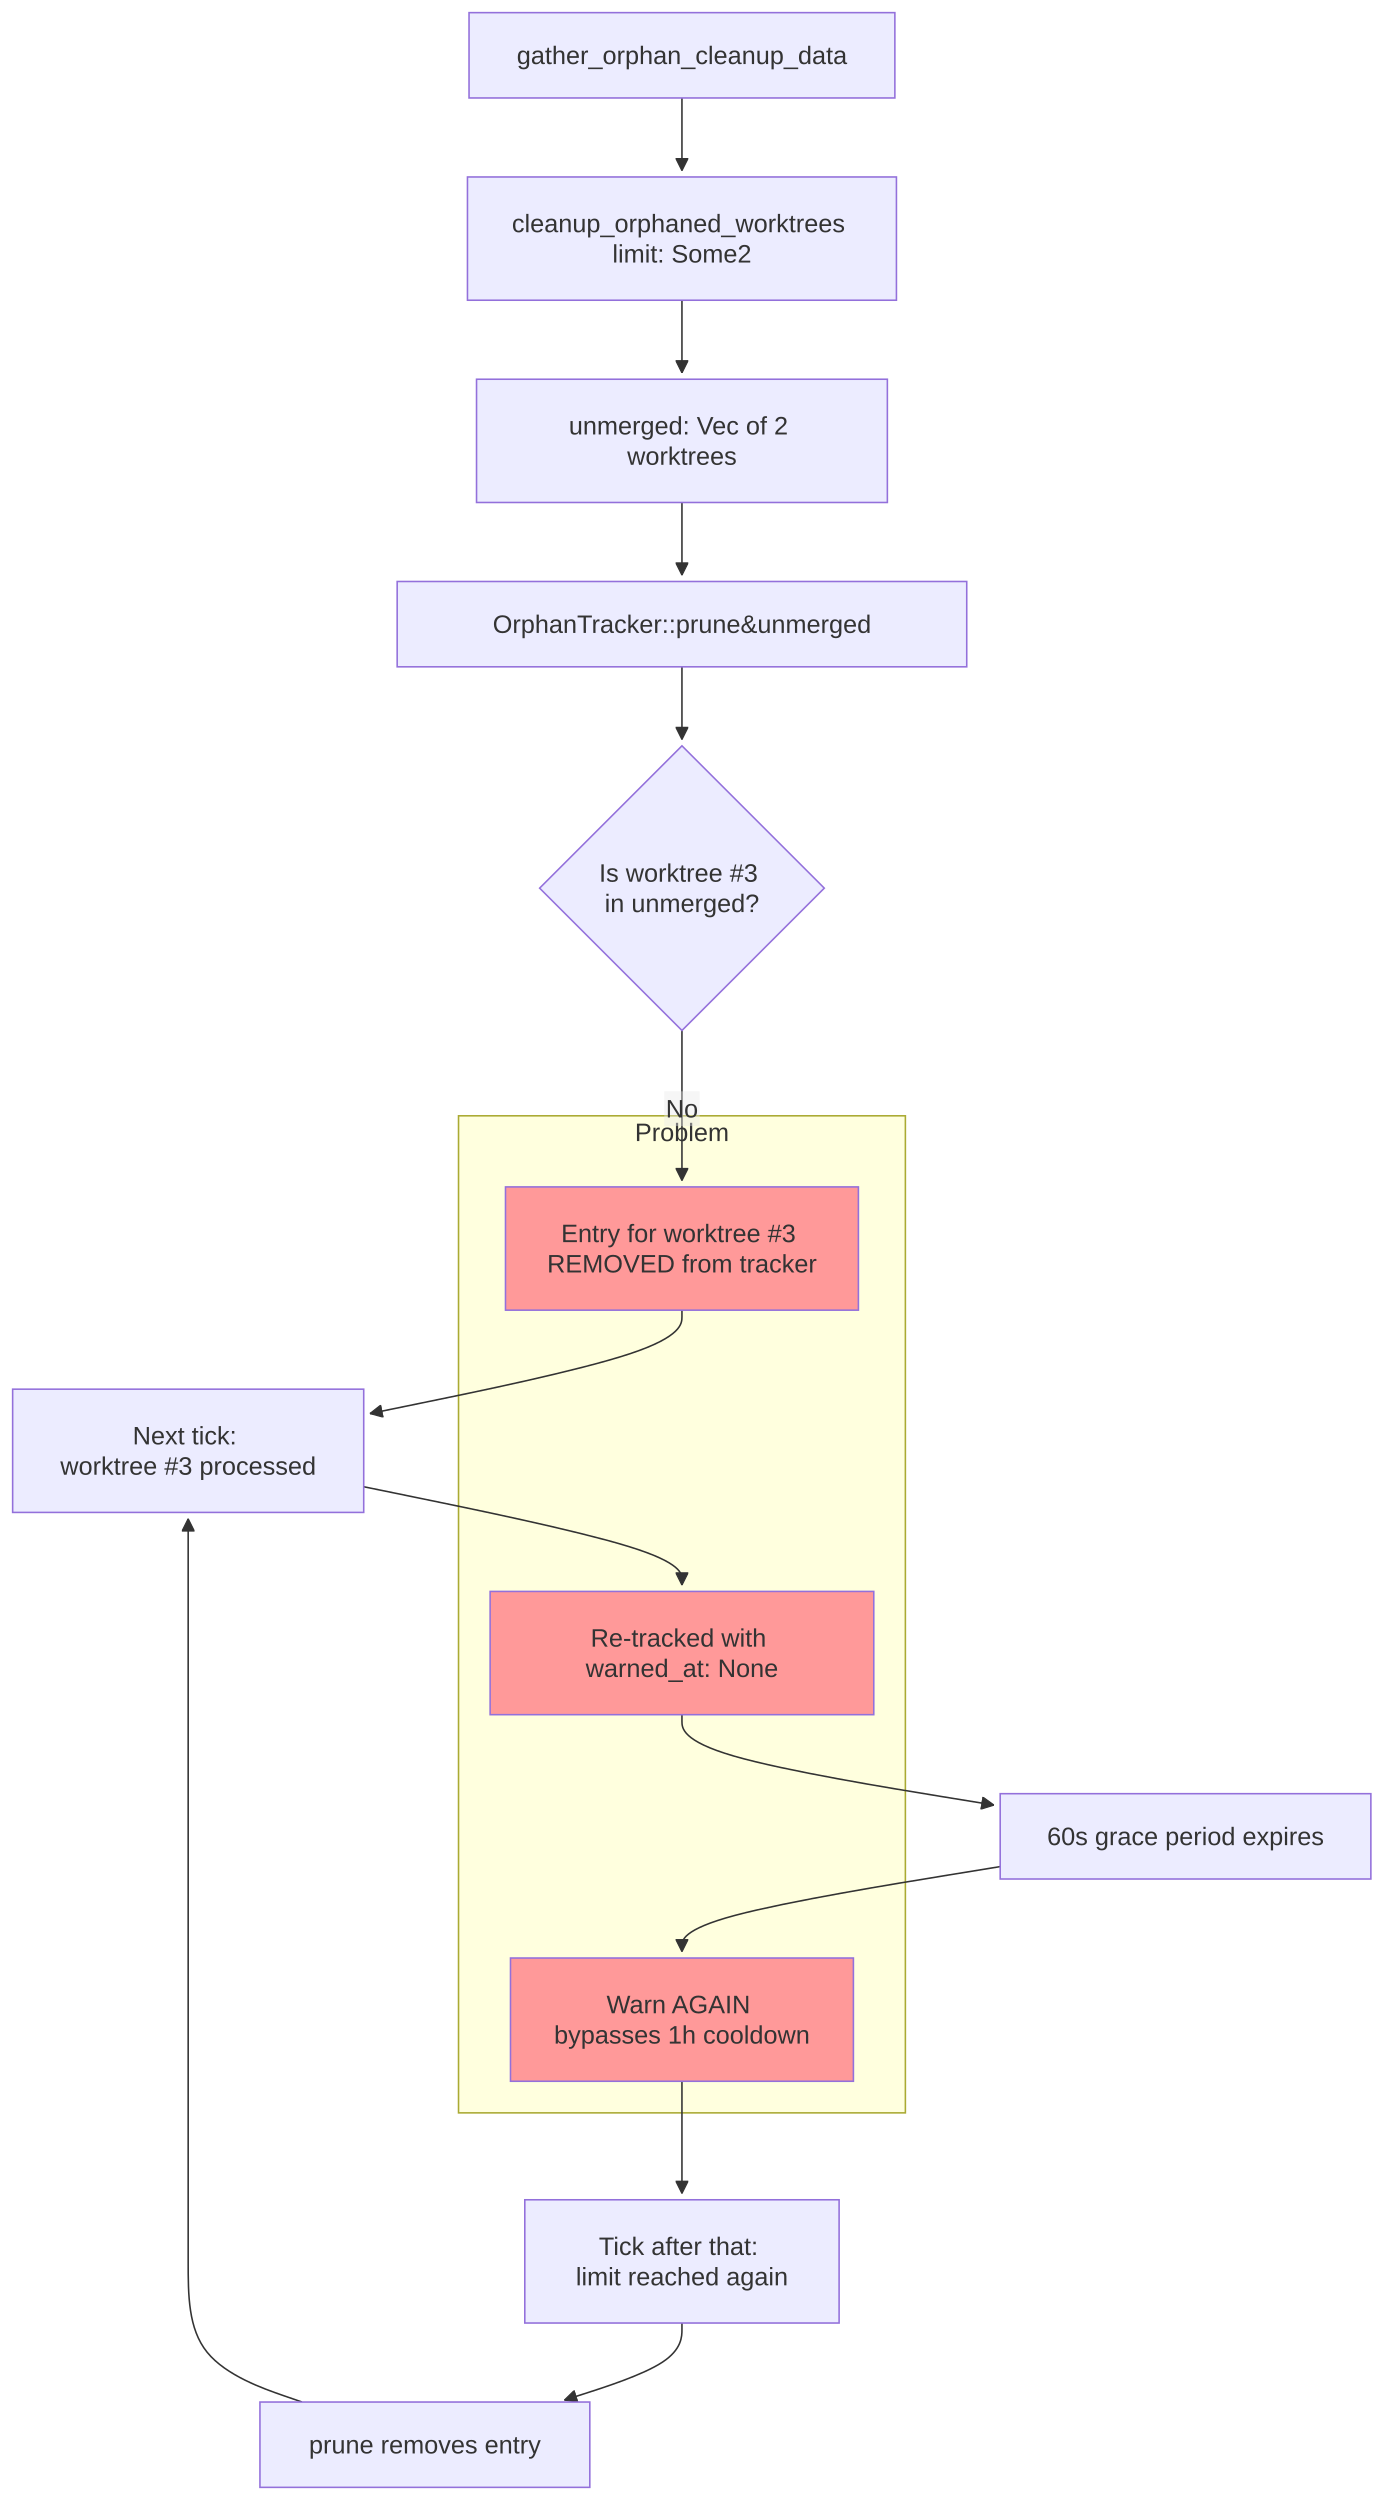
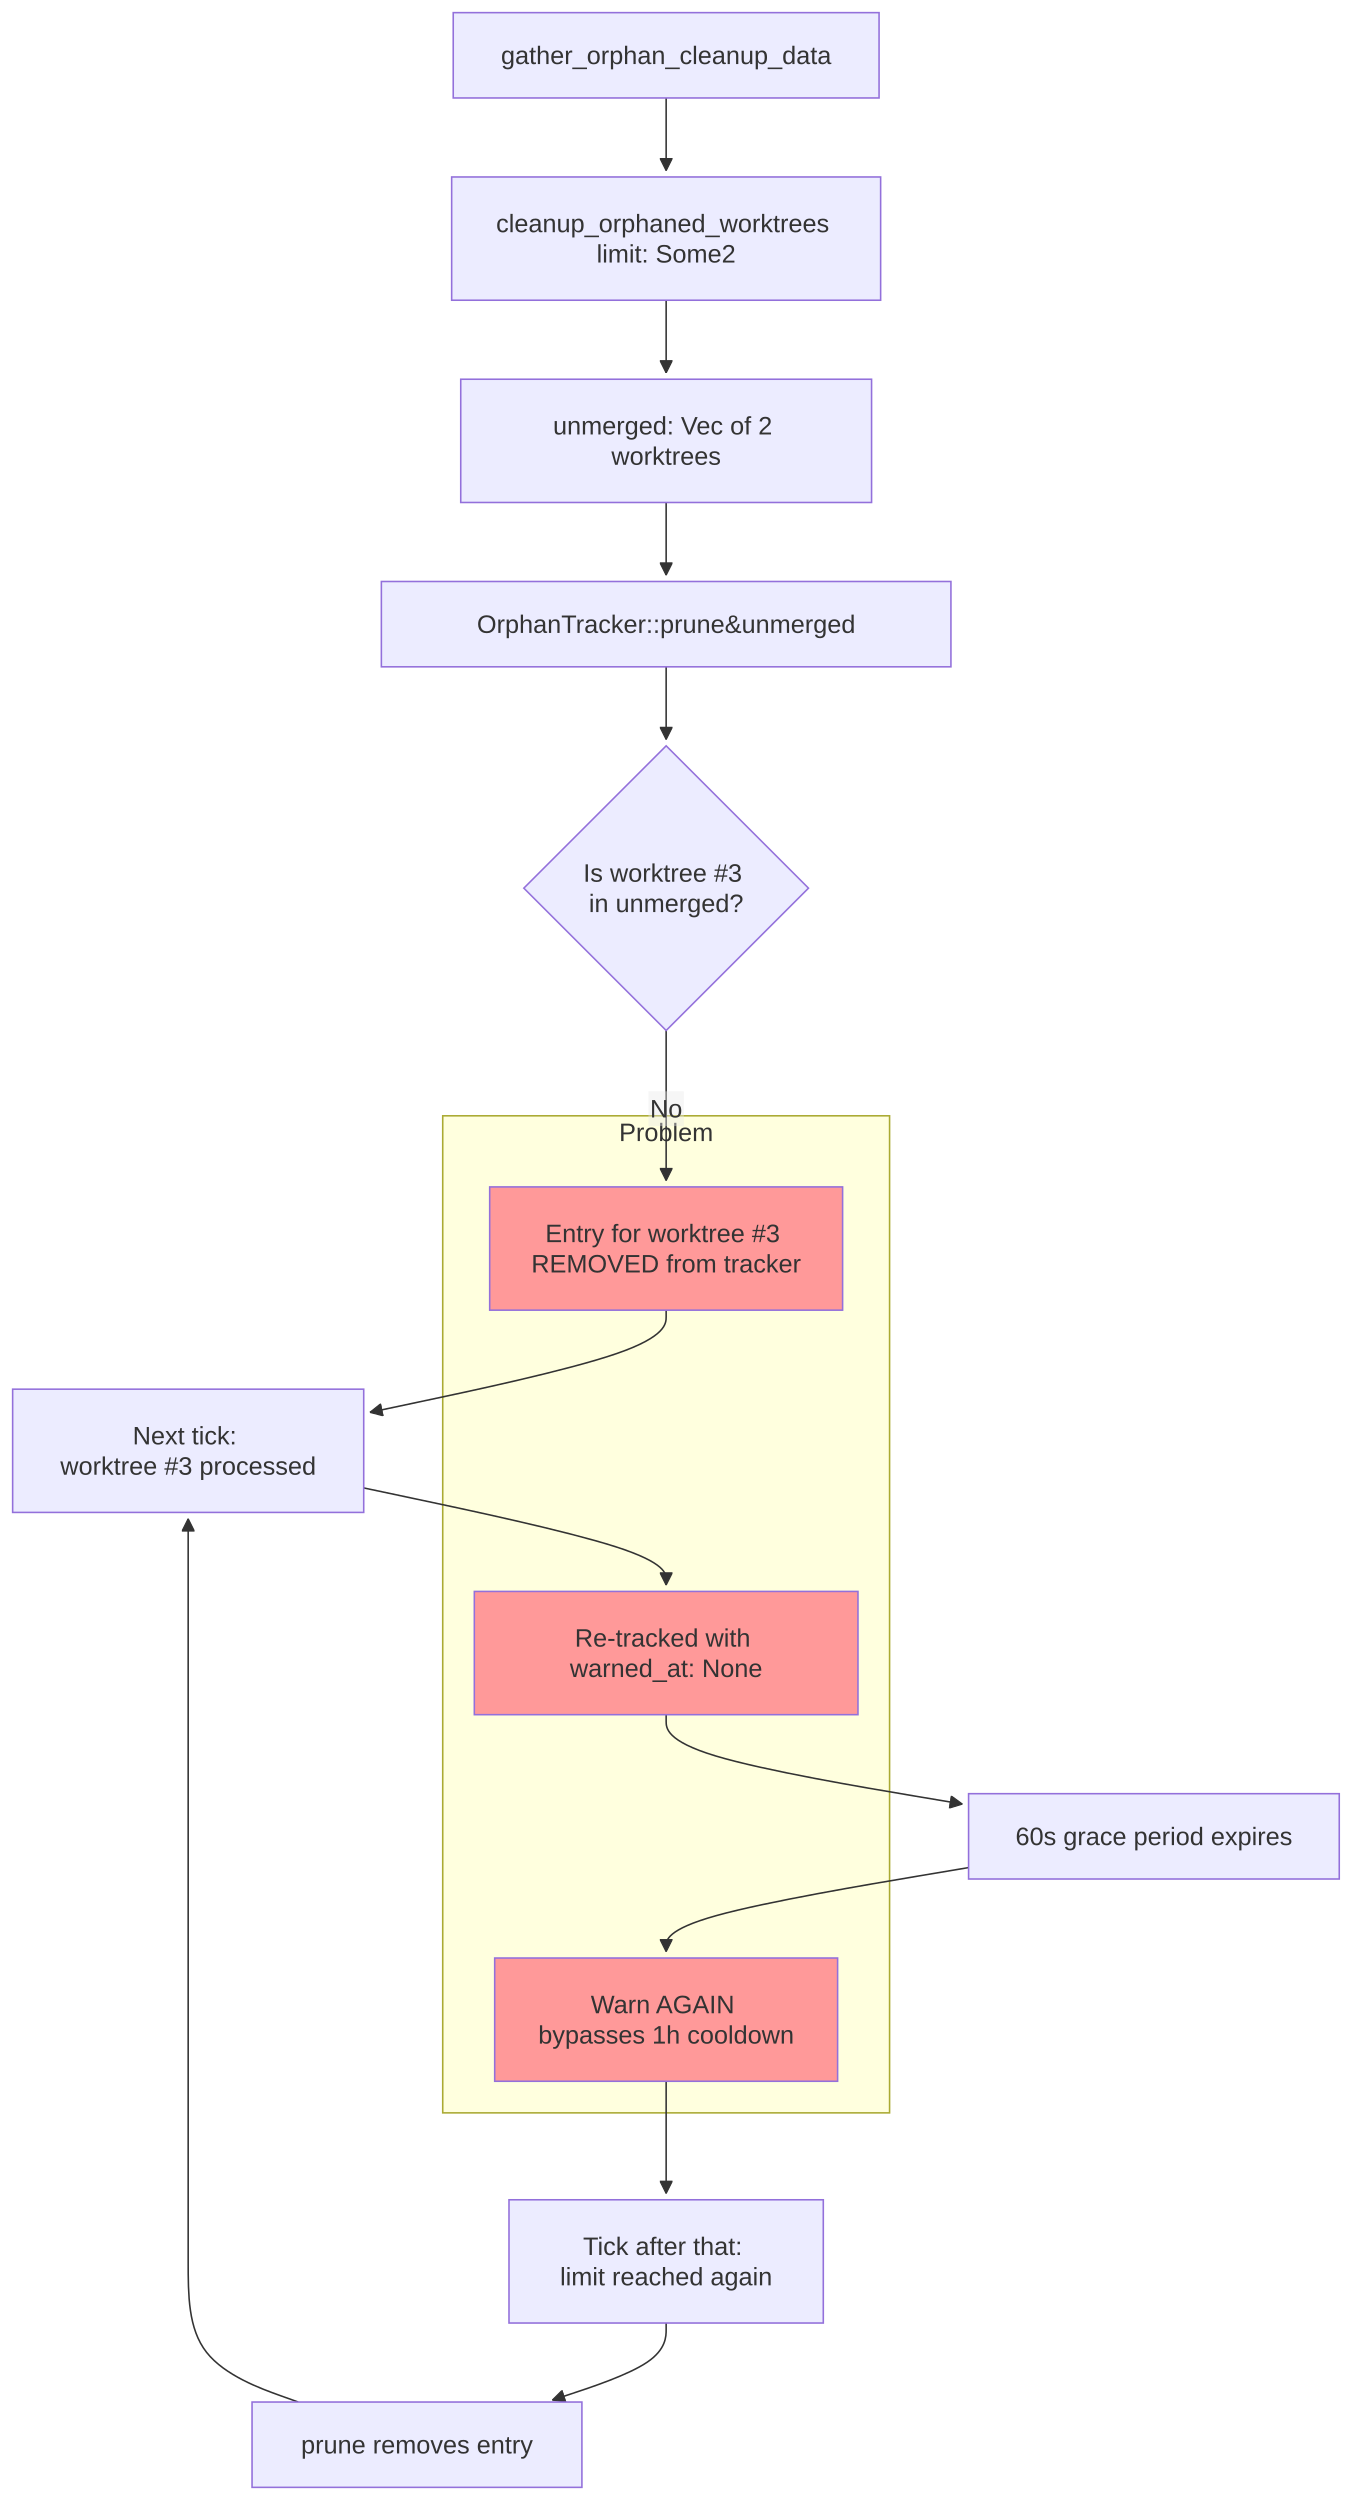
- <svg xmlns="http://www.w3.org/2000/svg" width="875.563" height="1582.148" viewBox="-8 -8 875.563 1582.148" class="mermaid">
+ <svg xmlns="http://www.w3.org/2000/svg" width="855.563" height="1582.148" viewBox="-8 -8 855.563 1582.148" class="mermaid">
  <style>
.mermaid{font-family:trebuchet ms, verdana, arial, sans-serif;font-size:16px;fill:#333333;}
.error-icon{fill:#552222;}
.error-text{fill:#552222;stroke:#552222;}
.edge-thickness-normal{stroke-width:1px;}
.edge-thickness-thick{stroke-width:3.5px;}
.edge-pattern-solid{stroke-dasharray:0;}
.edge-thickness-invisible{stroke-width:0;fill:none;}
.edge-pattern-dashed{stroke-dasharray:3;}
.edge-pattern-dotted{stroke-dasharray:2;}
.marker{fill:#333333;stroke:#333333;}
.marker.cross{stroke:#333333;}
svg{font-family:trebuchet ms, verdana, arial, sans-serif;font-size:16px;}
p{margin:0;}
.label{font-family:trebuchet ms, verdana, arial, sans-serif;color:#333333;}
.cluster-label text{fill:#333333;}
.cluster-label span{color:#333333;}
.cluster-label span p{background-color:transparent;}
.label text,span{fill:#333333;color:#333333;}
.node rect,.node circle,.node ellipse,.node polygon,.node path{fill:#ECECFF;stroke:#9370DB;stroke-width:1px;}
.rough-node .label text,.node .label text,.image-shape .label,.icon-shape .label{text-anchor:middle;}
.node .katex path{fill:#000;stroke:#000;stroke-width:1px;}
.rough-node .label,.node .label,.image-shape .label,.icon-shape .label{text-align:center;}
.node.clickable{cursor:pointer;}
.root .anchor path{fill:#333333!important;stroke-width:0;stroke:#333333;}
.arrowheadPath{fill:#333333;}
.edgePath .path{stroke:#333333;stroke-width:2.0px;}
.flowchart-link{stroke:#333333;fill:none;}
.edgeLabel{background-color:rgba(232, 232, 232, 0.8);text-align:center;}
.edgeLabel p{background-color:rgba(232, 232, 232, 0.8);}
.edgeLabel rect{opacity:0.5;background-color:rgba(232, 232, 232, 0.8);fill:rgba(232, 232, 232, 0.8);}
.labelBkg{background-color:rgba(232, 232, 232, 0.5);}
.cluster rect{fill:#ffffde;stroke:#aaaa33;stroke-width:1px;}
.cluster text{fill:#333333;}
.cluster span{color:#333333;}
.flowchartTitleText{text-anchor:middle;font-size:18px;fill:#333333;}
rect.text{fill:none;stroke-width:0;}

.problem rect { fill:#f99 !important; stroke:#900 !important; stroke-width:2px !important; }
.problem polygon { fill:#f99 !important; stroke:#900 !important; stroke-width:2px !important; }
.problem ellipse { fill:#f99 !important; stroke:#900 !important; stroke-width:2px !important; }
.problem circle { fill:#f99 !important; stroke:#900 !important; stroke-width:2px !important; }
.problem path { fill:#f99 !important; stroke:#900 !important; stroke-width:2px !important; }
  </style>
  <defs>
    <marker id="arrow_point" viewBox="0 0 10 10" refX="10" refY="5" markerWidth="8" markerHeight="8" orient="auto" markerUnits="userSpaceOnUse">
      <path d="M 0 0 L 10 5 L 0 10 z" class="marker" />
    </marker>
    <marker id="arrow_point_start" viewBox="0 0 10 10" refX="4.5" refY="5" markerWidth="8" markerHeight="8" orient="auto" markerUnits="userSpaceOnUse">
      <path d="M 0 5 L 10 10 L 10 0 z" class="marker" />
    </marker>
    <marker id="arrow_cross" viewBox="0 0 11 11" refX="12" refY="5.2" markerWidth="11" markerHeight="11" orient="auto" markerUnits="userSpaceOnUse">
      <path d="M 1 1 L 10 10 M 10 1 L 1 10" class="marker cross" fill="none" stroke-width="2" />
    </marker>
    <marker id="arrow_cross_start" viewBox="0 0 11 11" refX="-1" refY="5.2" markerWidth="11" markerHeight="11" orient="auto" markerUnits="userSpaceOnUse">
      <path d="M 1 1 L 10 10 M 10 1 L 1 10" class="marker cross" fill="none" stroke-width="2" />
    </marker>
    <marker id="arrow_circle" viewBox="0 0 10 10" refX="11" refY="5" markerWidth="11" markerHeight="11" orient="auto" markerUnits="userSpaceOnUse">
      <circle cx="5" cy="5" r="5" class="marker" />
    </marker>
    <marker id="arrow_circle_start" viewBox="0 0 10 10" refX="-1" refY="5" markerWidth="11" markerHeight="11" orient="auto" markerUnits="userSpaceOnUse">
      <circle cx="5" cy="5" r="5" class="marker" />
    </marker>
  </defs>
  <g class="root">
    <g class="clusters">
      <g class="cluster" id="subgraph-Problem">
-         <rect x="282.18" y="698.148" width="282.797" height="631" class="cluster" />
-         <text x="423.578" y="714.148" class="cluster-label" text-anchor="middle">Problem</text>
+         <rect x="272.18" y="698.148" width="282.797" height="631" class="cluster" />
+         <text x="413.578" y="714.148" class="cluster-label" text-anchor="middle">Problem</text>
      </g>
    </g>
    <g class="edgePaths">
      <g class="edge" id="edge-L-A-B-0">
-         <path d="M423.578,54L423.578,58.167C423.578,62.333,423.578,70.667,423.578,78.333C423.578,86,423.578,93,423.578,96.5L423.578,100" class="edge-thickness-normal edge-pattern-solid edge-thickness-normal edge-pattern-solid flowchart-link" marker-end="url(#arrow_point)" />
+         <path d="M413.578,54L413.578,58.167C413.578,62.333,413.578,70.667,413.578,78.333C413.578,86,413.578,93,413.578,96.5L413.578,100" class="edge-thickness-normal edge-pattern-solid edge-thickness-normal edge-pattern-solid flowchart-link" marker-end="url(#arrow_point)" />
      </g>
      <g class="edge" id="edge-L-B-C-0">
-         <path d="M423.578,182L423.578,186.167C423.578,190.333,423.578,198.667,423.578,206.333C423.578,214,423.578,221,423.578,224.5L423.578,228" class="edge-thickness-normal edge-pattern-solid edge-thickness-normal edge-pattern-solid flowchart-link" marker-end="url(#arrow_point)" />
+         <path d="M413.578,182L413.578,186.167C413.578,190.333,413.578,198.667,413.578,206.333C413.578,214,413.578,221,413.578,224.5L413.578,228" class="edge-thickness-normal edge-pattern-solid edge-thickness-normal edge-pattern-solid flowchart-link" marker-end="url(#arrow_point)" />
      </g>
      <g class="edge" id="edge-L-C-D-0">
-         <path d="M423.578,310L423.578,314.167C423.578,318.333,423.578,326.667,423.578,334.333C423.578,342,423.578,349,423.578,352.5L423.578,356" class="edge-thickness-normal edge-pattern-solid edge-thickness-normal edge-pattern-solid flowchart-link" marker-end="url(#arrow_point)" />
+         <path d="M413.578,310L413.578,314.167C413.578,318.333,413.578,326.667,413.578,334.333C413.578,342,413.578,349,413.578,352.5L413.578,356" class="edge-thickness-normal edge-pattern-solid edge-thickness-normal edge-pattern-solid flowchart-link" marker-end="url(#arrow_point)" />
      </g>
      <g class="edge" id="edge-L-D-E-0">
-         <path d="M423.578,414L423.578,418.167C423.578,422.333,423.578,430.667,423.578,438.333C423.578,446,423.578,453,423.578,456.5L423.578,460" class="edge-thickness-normal edge-pattern-solid edge-thickness-normal edge-pattern-solid flowchart-link" marker-end="url(#arrow_point)" />
+         <path d="M413.578,414L413.578,418.167C413.578,422.333,413.578,430.667,413.578,438.333C413.578,446,413.578,453,413.578,456.5L413.578,460" class="edge-thickness-normal edge-pattern-solid edge-thickness-normal edge-pattern-solid flowchart-link" marker-end="url(#arrow_point)" />
      </g>
      <g class="edge" id="edge-L-E-F-0">
-         <path d="M423.578,644.148L423.578,650.315C423.578,656.482,423.578,668.815,423.578,681.148C423.578,693.482,423.578,705.815,423.578,715.482C423.578,725.148,423.578,732.148,423.578,735.648L423.578,739.148" class="edge-thickness-normal edge-pattern-solid edge-thickness-normal edge-pattern-solid flowchart-link" marker-end="url(#arrow_point)" />
+         <path d="M413.578,644.148L413.578,650.315C413.578,656.482,413.578,668.815,413.578,681.148C413.578,693.482,413.578,705.815,413.578,715.482C413.578,725.148,413.578,732.148,413.578,735.648L413.578,739.148" class="edge-thickness-normal edge-pattern-solid edge-thickness-normal edge-pattern-solid flowchart-link" marker-end="url(#arrow_point)" />
      </g>
      <g class="edge" id="edge-L-F-G-0">
-         <path d="M423.578,821.148L423.578,825.315C423.578,829.482,423.578,837.815,390.665,848.723C357.752,859.63,291.925,873.112,259.012,879.853L226.098,886.594" class="edge-thickness-normal edge-pattern-solid edge-thickness-normal edge-pattern-solid flowchart-link" marker-end="url(#arrow_point)" />
+         <path d="M413.578,821.148L413.578,825.315C413.578,829.482,413.578,837.815,382.331,848.593C351.083,859.371,288.588,872.594,257.341,879.205L226.093,885.816" class="edge-thickness-normal edge-pattern-solid edge-thickness-normal edge-pattern-solid flowchart-link" marker-end="url(#arrow_point)" />
      </g>
      <g class="edge" id="edge-L-G-H-0">
-         <path d="M222.18,932.901L255.746,939.775C289.313,946.65,356.445,960.399,390.012,970.774C423.578,981.148,423.578,988.148,423.578,991.648L423.578,995.148" class="edge-thickness-normal edge-pattern-solid edge-thickness-normal edge-pattern-solid flowchart-link" marker-end="url(#arrow_point)" />
+         <path d="M222.18,933.653L254.079,940.402C285.979,947.151,349.779,960.65,381.678,970.899C413.578,981.148,413.578,988.148,413.578,991.648L413.578,995.148" class="edge-thickness-normal edge-pattern-solid edge-thickness-normal edge-pattern-solid flowchart-link" marker-end="url(#arrow_point)" />
      </g>
      <g class="edge" id="edge-L-H-I-0">
-         <path d="M423.578,1077.148L423.578,1081.315C423.578,1085.482,423.578,1093.815,456.487,1103.351C489.395,1112.888,555.212,1123.627,588.12,1128.996L621.029,1134.366" class="edge-thickness-normal edge-pattern-solid edge-thickness-normal edge-pattern-solid flowchart-link" marker-end="url(#arrow_point)" />
+         <path d="M413.578,1077.148L413.578,1081.315C413.578,1085.482,413.578,1093.815,444.82,1103.245C476.063,1112.674,538.548,1123.2,569.79,1128.463L601.032,1133.726" class="edge-thickness-normal edge-pattern-solid edge-thickness-normal edge-pattern-solid flowchart-link" marker-end="url(#arrow_point)" />
      </g>
      <g class="edge" id="edge-L-I-J-0">
-         <path d="M624.977,1173.287L591.41,1178.764C557.844,1184.241,490.711,1195.195,457.145,1204.172C423.578,1213.148,423.578,1220.148,423.578,1223.648L423.578,1227.148" class="edge-thickness-normal edge-pattern-solid edge-thickness-normal edge-pattern-solid flowchart-link" marker-end="url(#arrow_point)" />
+         <path d="M604.977,1173.907L573.077,1179.28C541.177,1184.654,477.378,1195.401,445.478,1204.275C413.578,1213.148,413.578,1220.148,413.578,1223.648L413.578,1227.148" class="edge-thickness-normal edge-pattern-solid edge-thickness-normal edge-pattern-solid flowchart-link" marker-end="url(#arrow_point)" />
      </g>
      <g class="edge" id="edge-L-J-K-0">
-         <path d="M423.578,1309.148L423.578,1313.315C423.578,1317.482,423.578,1325.815,423.578,1334.148C423.578,1342.482,423.578,1350.815,423.578,1358.482C423.578,1366.148,423.578,1373.148,423.578,1376.648L423.578,1380.148" class="edge-thickness-normal edge-pattern-solid edge-thickness-normal edge-pattern-solid flowchart-link" marker-end="url(#arrow_point)" />
+         <path d="M413.578,1309.148L413.578,1313.315C413.578,1317.482,413.578,1325.815,413.578,1334.148C413.578,1342.482,413.578,1350.815,413.578,1358.482C413.578,1366.148,413.578,1373.148,413.578,1376.648L413.578,1380.148" class="edge-thickness-normal edge-pattern-solid edge-thickness-normal edge-pattern-solid flowchart-link" marker-end="url(#arrow_point)" />
      </g>
      <g class="edge" id="edge-L-K-L-0">
-         <path d="M423.578,1462.148L423.578,1466.315C423.578,1470.482,423.578,1478.815,411.177,1486.945C398.776,1495.076,373.974,1503.003,361.573,1506.967L349.172,1510.931" class="edge-thickness-normal edge-pattern-solid edge-thickness-normal edge-pattern-solid flowchart-link" marker-end="url(#arrow_point)" />
+         <path d="M413.578,1462.148L413.578,1466.315C413.578,1470.482,413.578,1478.815,401.576,1486.94C389.574,1495.064,365.569,1502.98,353.567,1506.938L341.565,1510.896" class="edge-thickness-normal edge-pattern-solid edge-thickness-normal edge-pattern-solid flowchart-link" marker-end="url(#arrow_point)" />
      </g>
      <g class="edge" id="edge-L-L-G-0">
-         <path d="M183.109,1512.148L171.105,1507.982C159.102,1503.815,135.096,1495.482,123.093,1480.648C111.09,1465.815,111.09,1444.482,111.09,1423.148C111.09,1401.815,111.09,1380.482,111.09,1365.648C111.09,1350.815,111.09,1342.482,111.09,1327.648C111.09,1312.815,111.09,1291.482,111.09,1270.148C111.09,1248.815,111.09,1227.482,111.09,1208.148C111.09,1188.815,111.09,1171.482,111.09,1154.148C111.09,1136.815,111.09,1119.482,111.09,1100.148C111.09,1080.815,111.09,1059.482,111.09,1038.148C111.09,1016.815,111.09,995.482,111.09,981.315C111.09,967.148,111.09,960.148,111.09,956.648L111.09,953.148" class="edge-thickness-normal edge-pattern-solid edge-thickness-normal edge-pattern-solid flowchart-link" marker-end="url(#arrow_point)" />
+         <path d="M180.705,1512.148L169.102,1507.982C157.5,1503.815,134.295,1495.482,122.692,1480.648C111.09,1465.815,111.09,1444.482,111.09,1423.148C111.09,1401.815,111.09,1380.482,111.09,1365.648C111.09,1350.815,111.09,1342.482,111.09,1327.648C111.09,1312.815,111.09,1291.482,111.09,1270.148C111.09,1248.815,111.09,1227.482,111.09,1208.148C111.09,1188.815,111.09,1171.482,111.09,1154.148C111.09,1136.815,111.09,1119.482,111.09,1100.148C111.09,1080.815,111.09,1059.482,111.09,1038.148C111.09,1016.815,111.09,995.482,111.09,981.315C111.09,967.148,111.09,960.148,111.09,956.648L111.09,953.148" class="edge-thickness-normal edge-pattern-solid edge-thickness-normal edge-pattern-solid flowchart-link" marker-end="url(#arrow_point)" />
      </g>
    </g>
    <g class="edgeLabels">
      <g class="edgeLabel" id="edge-label-L-E-F-0">
-         <rect x="412.378" y="682.648" width="22.4" height="22" class="edge-label-bg" />
-         <text x="423.578" y="693.648" class="edge-label" text-anchor="middle" dominant-baseline="central">No</text>
+         <rect x="402.378" y="682.648" width="22.4" height="22" class="edge-label-bg" />
+         <text x="413.578" y="693.648" class="edge-label" text-anchor="middle" dominant-baseline="central">No</text>
      </g>
    </g>
    <g class="nodes">
      <g class="node default" id="node-A">
-         <rect x="288.832" y="0" width="269.492" height="54" />
-         <text x="423.578" y="27" class="label" text-anchor="middle" dominant-baseline="central">gather_orphan_cleanup_data</text>
+         <rect x="278.832" y="0" width="269.492" height="54" />
+         <text x="413.578" y="27" class="label" text-anchor="middle" dominant-baseline="central">gather_orphan_cleanup_data</text>
      </g>
      <g class="node default" id="node-B">
-         <rect x="287.84" y="104" width="271.477" height="78" />
-         <text x="423.578" y="143" class="label" text-anchor="middle" dominant-baseline="central">
-           <tspan x="423.578" y="143" dy="-0.6em">cleanup_orphaned_worktrees</tspan>
-           <tspan x="423.578" dy="1.2em">limit: Some2</tspan>
+         <rect x="277.84" y="104" width="271.477" height="78" />
+         <text x="413.578" y="143" class="label" text-anchor="middle" dominant-baseline="central">
+           <tspan x="413.578" y="143" dy="-0.6em">cleanup_orphaned_worktrees</tspan>
+           <tspan x="413.578" dy="1.2em">limit: Some2</tspan>
        </text>
      </g>
      <g class="node default" id="node-C">
-         <rect x="293.578" y="232" width="260" height="78" />
-         <text x="423.578" y="271" class="label" text-anchor="middle" dominant-baseline="central">
-           <tspan x="423.578" y="271" dy="-0.6em">unmerged: Vec of 2</tspan>
-           <tspan x="423.578" dy="1.2em">worktrees</tspan>
+         <rect x="283.578" y="232" width="260" height="78" />
+         <text x="413.578" y="271" class="label" text-anchor="middle" dominant-baseline="central">
+           <tspan x="413.578" y="271" dy="-0.6em">unmerged: Vec of 2</tspan>
+           <tspan x="413.578" dy="1.2em">worktrees</tspan>
        </text>
      </g>
      <g class="node default" id="node-D">
-         <rect x="243.352" y="360" width="360.453" height="54" />
-         <text x="423.578" y="387" class="label" text-anchor="middle" dominant-baseline="central">OrphanTracker::prune&amp;unmerged</text>
+         <rect x="233.352" y="360" width="360.453" height="54" />
+         <text x="413.578" y="387" class="label" text-anchor="middle" dominant-baseline="central">OrphanTracker::prune&amp;unmerged</text>
      </g>
      <g class="node default" id="node-E">
-         <polygon points="423.578,464 513.652,554.074 423.578,644.148 333.504,554.074" />
-         <text x="423.578" y="554.074" class="label" text-anchor="middle" dominant-baseline="central">
-           <tspan x="423.578" y="554.074" dy="-0.6em">Is worktree #3</tspan>
-           <tspan x="423.578" dy="1.2em">in unmerged?</tspan>
+         <polygon points="413.578,464 503.652,554.074 413.578,644.148 323.504,554.074" />
+         <text x="413.578" y="554.074" class="label" text-anchor="middle" dominant-baseline="central">
+           <tspan x="413.578" y="554.074" dy="-0.6em">Is worktree #3</tspan>
+           <tspan x="413.578" dy="1.2em">in unmerged?</tspan>
        </text>
      </g>
      <g class="node default" id="node-F">
-         <rect x="311.906" y="743.148" width="223.344" height="78" style="fill:#f99 !important" />
-         <text x="423.578" y="782.148" class="label" text-anchor="middle" dominant-baseline="central">
-           <tspan x="423.578" y="782.148" dy="-0.6em">Entry for worktree #3</tspan>
-           <tspan x="423.578" dy="1.2em">REMOVED from tracker</tspan>
+         <rect x="301.906" y="743.148" width="223.344" height="78" style="fill:#f99 !important" />
+         <text x="413.578" y="782.148" class="label" text-anchor="middle" dominant-baseline="central">
+           <tspan x="413.578" y="782.148" dy="-0.6em">Entry for worktree #3</tspan>
+           <tspan x="413.578" dy="1.2em">REMOVED from tracker</tspan>
        </text>
      </g>
      <g class="node default" id="node-G">
-         <rect x="-0" y="871.148" width="222.18" height="78" />
+         <rect x="0" y="871.148" width="222.18" height="78" />
        <text x="111.09" y="910.148" class="label" text-anchor="middle" dominant-baseline="central">
          <tspan x="111.09" y="910.148" dy="-0.6em">Next tick:</tspan>
          <tspan x="111.09" dy="1.2em">worktree #3 processed</tspan>
        </text>
      </g>
      <g class="node default" id="node-H">
-         <rect x="302.18" y="999.148" width="242.797" height="78" style="fill:#f99 !important" />
-         <text x="423.578" y="1038.148" class="label" text-anchor="middle" dominant-baseline="central">
-           <tspan x="423.578" y="1038.148" dy="-0.6em">Re-tracked with</tspan>
-           <tspan x="423.578" dy="1.2em">warned_at: None</tspan>
+         <rect x="292.18" y="999.148" width="242.797" height="78" style="fill:#f99 !important" />
+         <text x="413.578" y="1038.148" class="label" text-anchor="middle" dominant-baseline="central">
+           <tspan x="413.578" y="1038.148" dy="-0.6em">Re-tracked with</tspan>
+           <tspan x="413.578" dy="1.2em">warned_at: None</tspan>
        </text>
      </g>
      <g class="node default" id="node-I">
-         <rect x="624.977" y="1127.148" width="234.586" height="54" />
-         <text x="742.27" y="1154.148" class="label" text-anchor="middle" dominant-baseline="central">60s grace period expires</text>
+         <rect x="604.977" y="1127.148" width="234.586" height="54" />
+         <text x="722.27" y="1154.148" class="label" text-anchor="middle" dominant-baseline="central">60s grace period expires</text>
      </g>
      <g class="node default" id="node-J">
-         <rect x="315.07" y="1231.148" width="217.016" height="78" style="fill:#f99 !important" />
-         <text x="423.578" y="1270.148" class="label" text-anchor="middle" dominant-baseline="central">
-           <tspan x="423.578" y="1270.148" dy="-0.6em">Warn AGAIN</tspan>
-           <tspan x="423.578" dy="1.2em">bypasses 1h cooldown</tspan>
+         <rect x="305.07" y="1231.148" width="217.016" height="78" style="fill:#f99 !important" />
+         <text x="413.578" y="1270.148" class="label" text-anchor="middle" dominant-baseline="central">
+           <tspan x="413.578" y="1270.148" dy="-0.6em">Warn AGAIN</tspan>
+           <tspan x="413.578" dy="1.2em">bypasses 1h cooldown</tspan>
        </text>
      </g>
      <g class="node default" id="node-K">
-         <rect x="324.121" y="1384.148" width="198.914" height="78" />
-         <text x="423.578" y="1423.148" class="label" text-anchor="middle" dominant-baseline="central">
-           <tspan x="423.578" y="1423.148" dy="-0.6em">Tick after that:</tspan>
-           <tspan x="423.578" dy="1.2em">limit reached again</tspan>
+         <rect x="314.121" y="1384.148" width="198.914" height="78" />
+         <text x="413.578" y="1423.148" class="label" text-anchor="middle" dominant-baseline="central">
+           <tspan x="413.578" y="1423.148" dy="-0.6em">Tick after that:</tspan>
+           <tspan x="413.578" dy="1.2em">limit reached again</tspan>
        </text>
      </g>
      <g class="node default" id="node-L">
-         <rect x="156.51" y="1512.148" width="208.758" height="54" />
-         <text x="260.889" y="1539.148" class="label" text-anchor="middle" dominant-baseline="central">prune removes entry</text>
+         <rect x="151.51" y="1512.148" width="208.758" height="54" />
+         <text x="255.889" y="1539.148" class="label" text-anchor="middle" dominant-baseline="central">prune removes entry</text>
      </g>
    </g>
  </g>
</svg>
